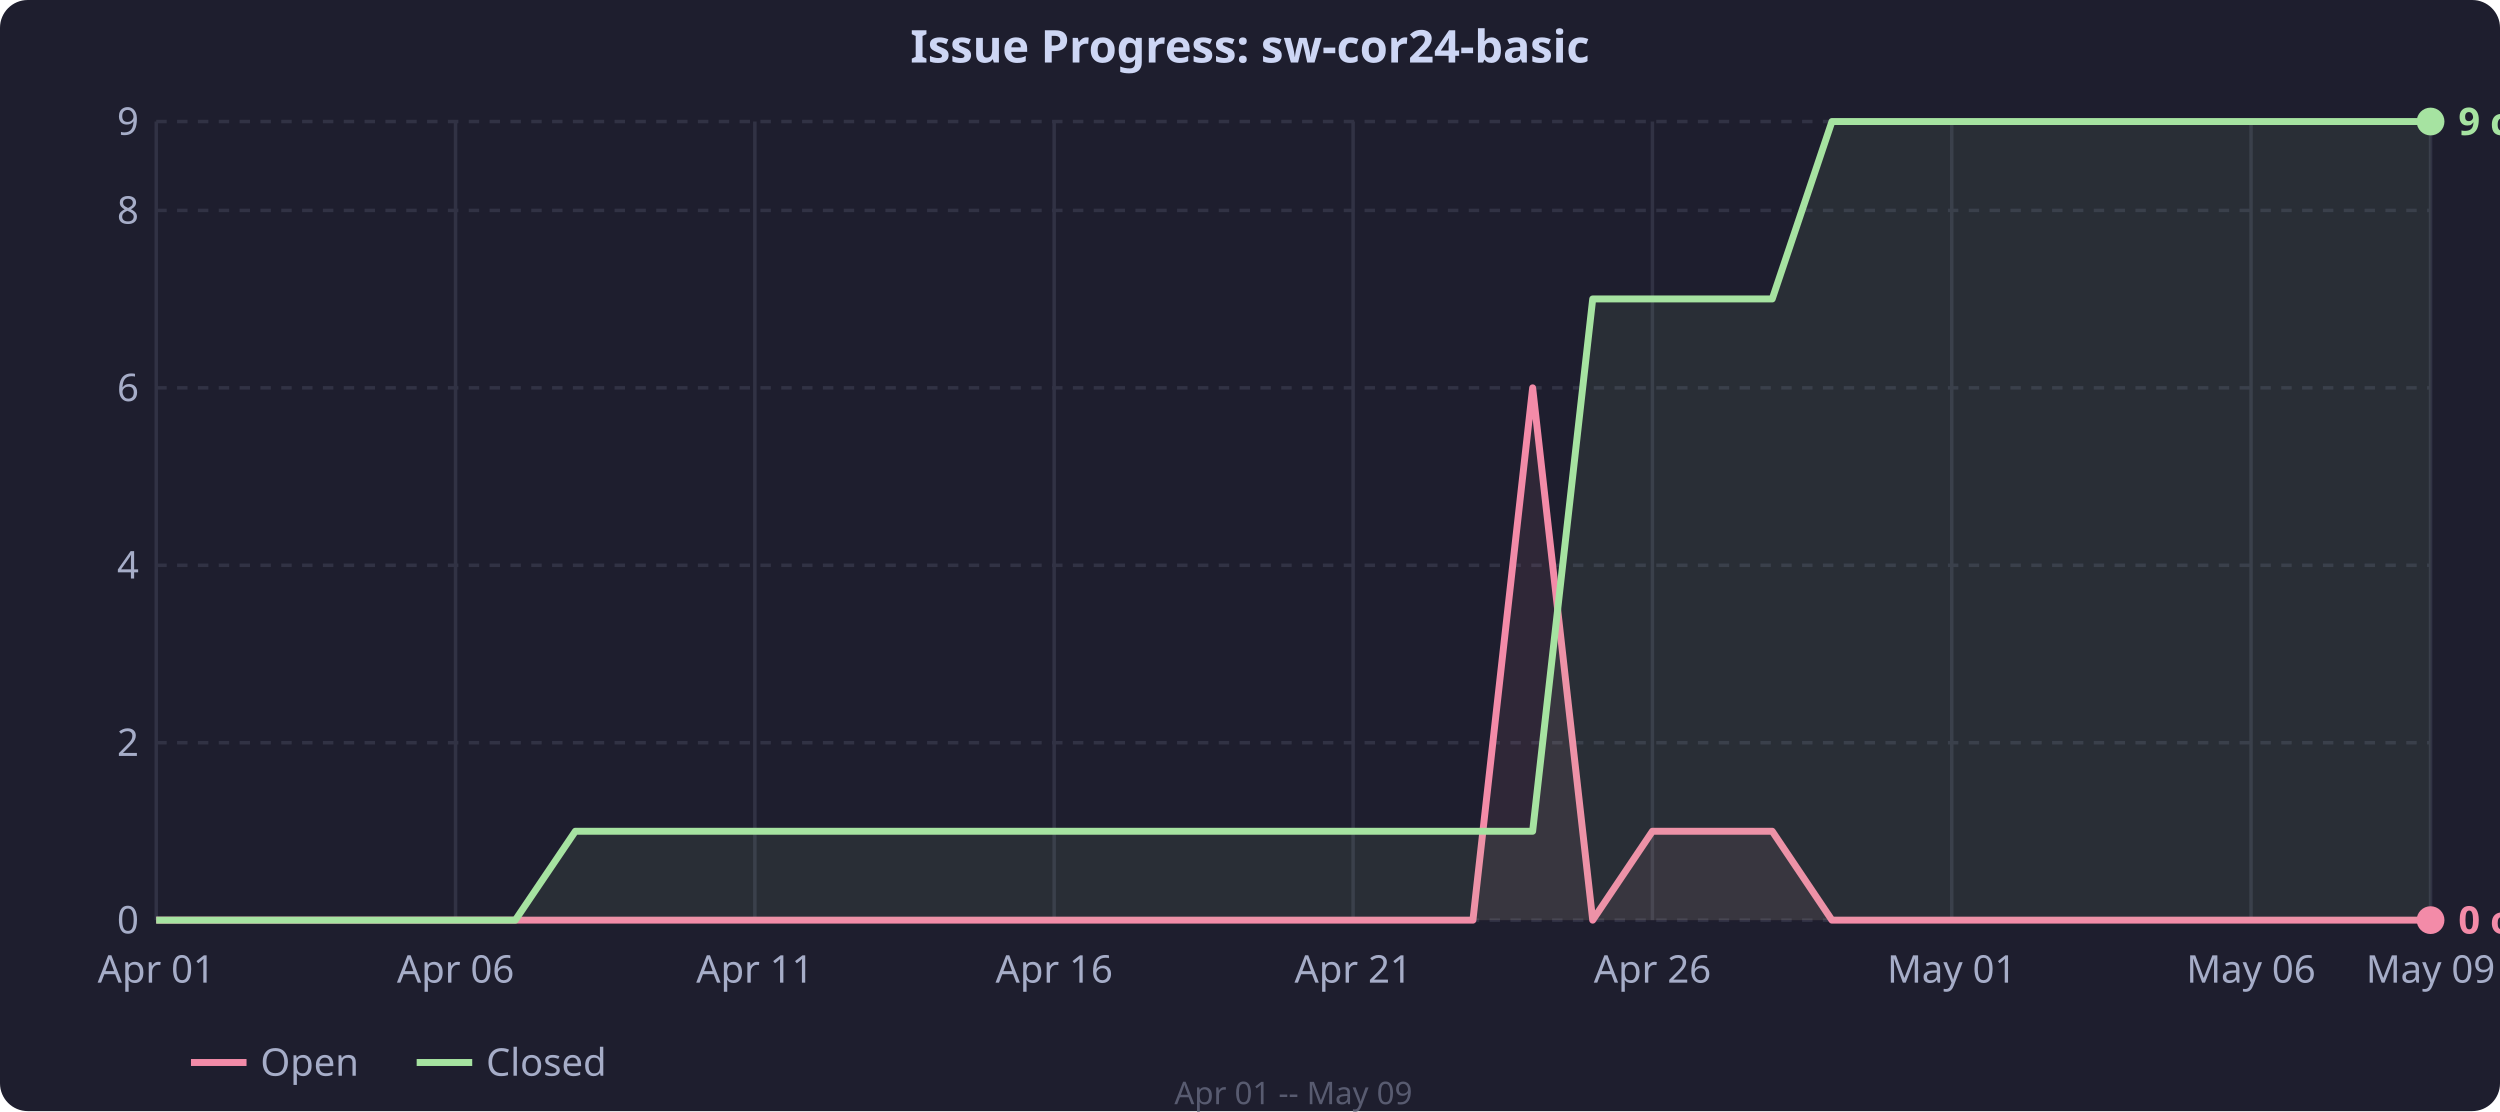
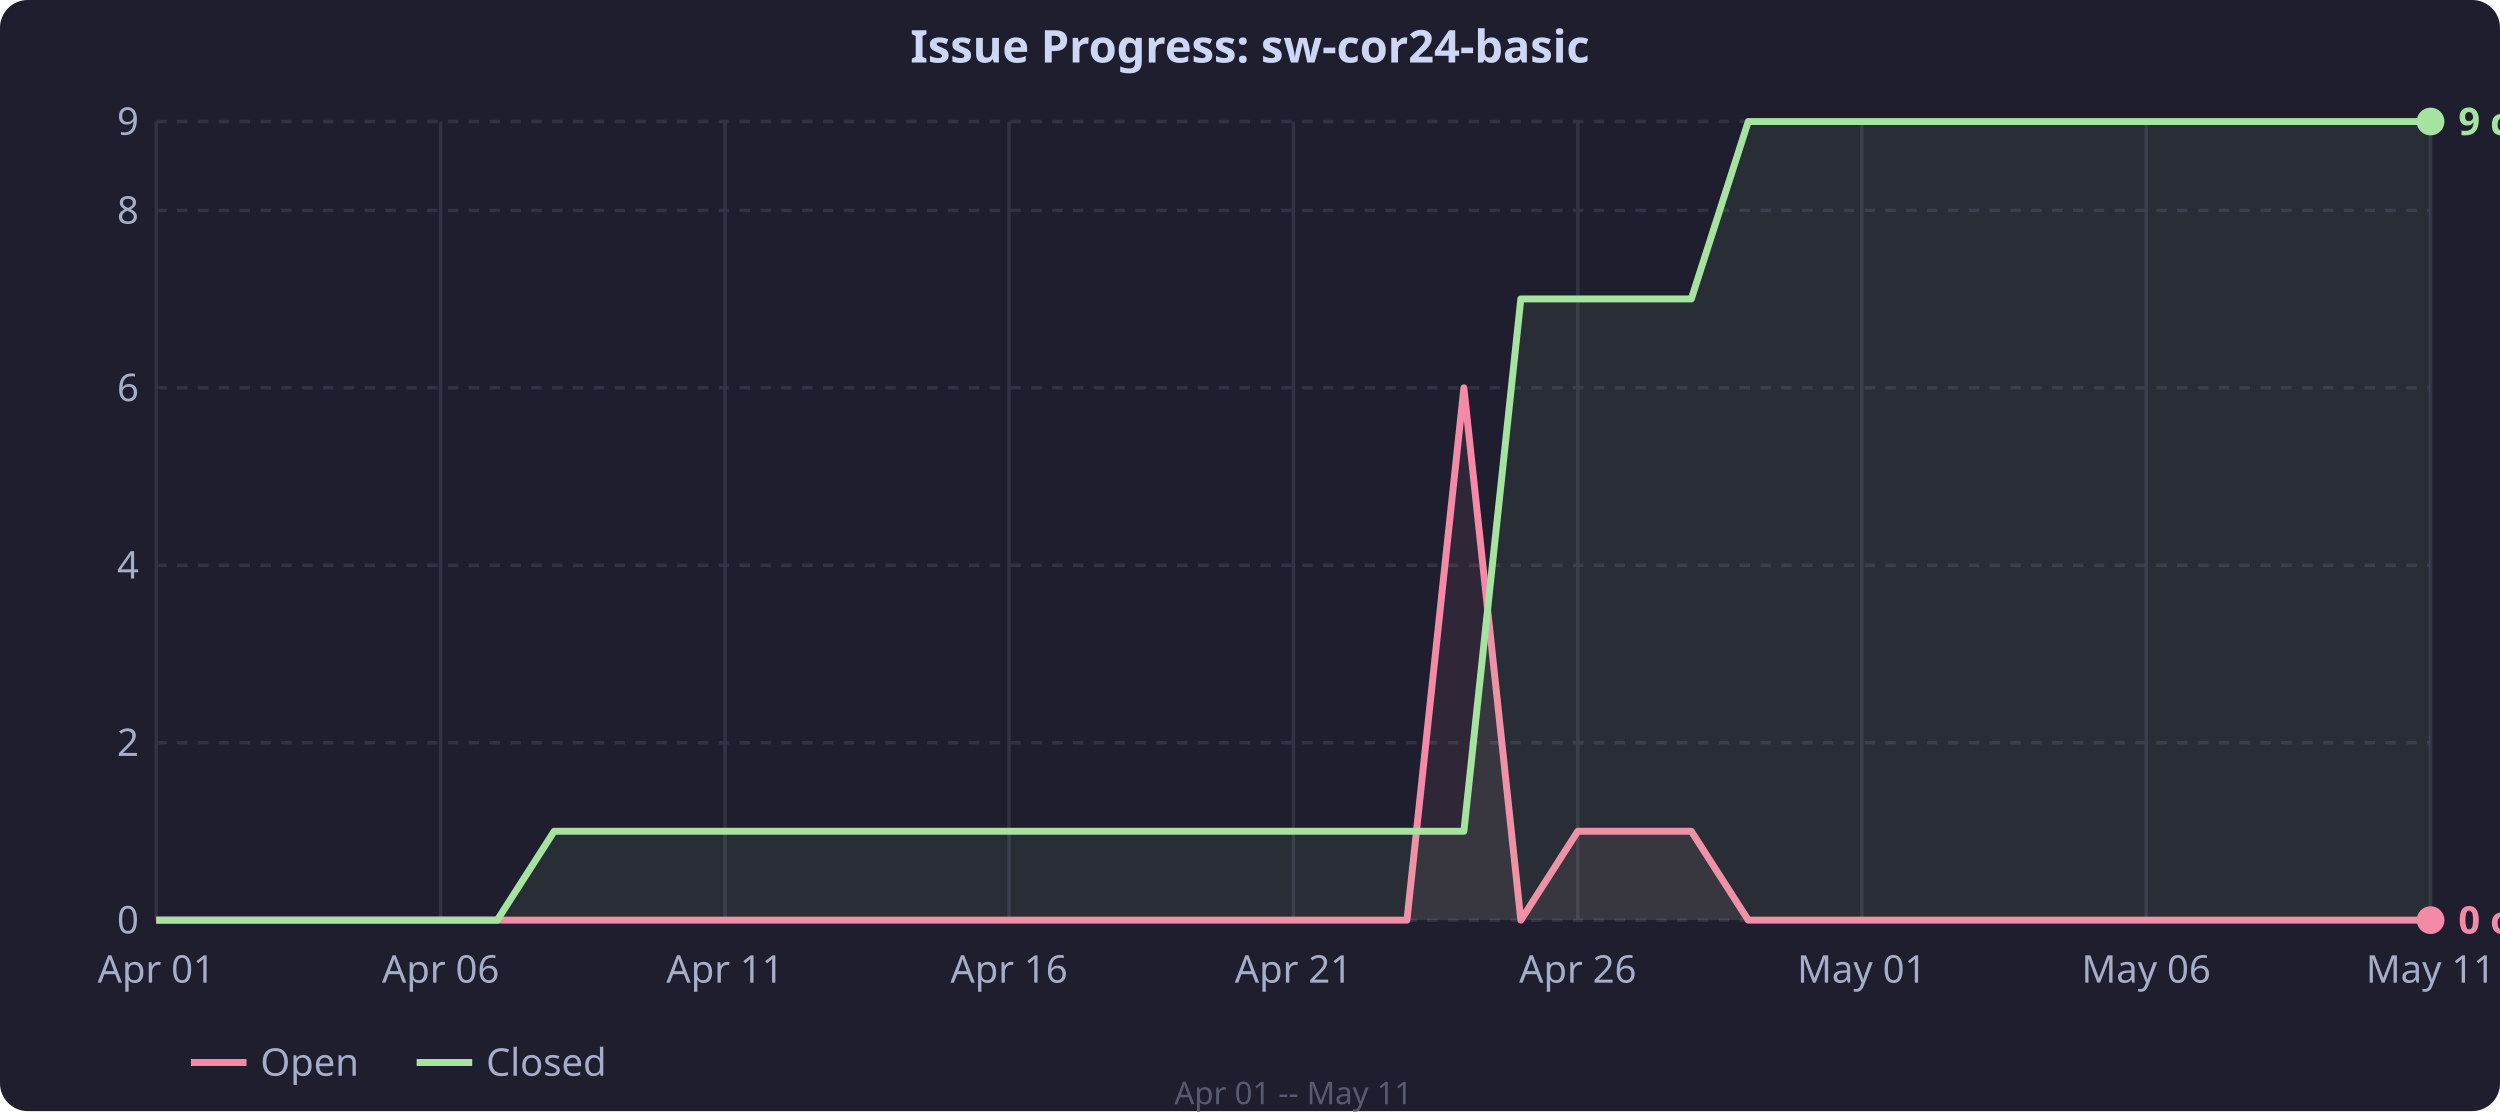
<svg xmlns="http://www.w3.org/2000/svg" viewBox="0 0 720 320" style="font-family: system-ui, sans-serif; font-size: 11px; color: #cdd6f4;">
  <rect width="720" height="320" fill="#1e1e2e" rx="8" />
  <line x1="45" y1="265.0" x2="700" y2="265.0" stroke="#313244" stroke-dasharray="3,3" />
  <text x="40" y="265.0" fill="#a6adc8" text-anchor="end" dominant-baseline="middle">0</text>
  <line x1="45" y1="213.9" x2="700" y2="213.9" stroke="#313244" stroke-dasharray="3,3" />
  <text x="40" y="213.9" fill="#a6adc8" text-anchor="end" dominant-baseline="middle">2</text>
  <line x1="45" y1="162.8" x2="700" y2="162.8" stroke="#313244" stroke-dasharray="3,3" />
  <text x="40" y="162.8" fill="#a6adc8" text-anchor="end" dominant-baseline="middle">4</text>
  <line x1="45" y1="111.7" x2="700" y2="111.7" stroke="#313244" stroke-dasharray="3,3" />
  <text x="40" y="111.7" fill="#a6adc8" text-anchor="end" dominant-baseline="middle">6</text>
  <line x1="45" y1="60.6" x2="700" y2="60.6" stroke="#313244" stroke-dasharray="3,3" />
  <text x="40" y="60.6" fill="#a6adc8" text-anchor="end" dominant-baseline="middle">8</text>
  <line x1="45" y1="35.0" x2="700" y2="35.0" stroke="#313244" stroke-dasharray="3,3" />
  <text x="40" y="35.0" fill="#a6adc8" text-anchor="end" dominant-baseline="middle">9</text>
  <text x="45.0" y="283" fill="#a6adc8" text-anchor="middle">Apr 01</text>
  <line x1="45.0" y1="35" x2="45.0" y2="265" stroke="#313244" />
-   <text x="131.2" y="283" fill="#a6adc8" text-anchor="middle">Apr 06</text>
-   <line x1="131.2" y1="35" x2="131.2" y2="265" stroke="#313244" />
-   <text x="217.4" y="283" fill="#a6adc8" text-anchor="middle">Apr 11</text>
-   <line x1="217.4" y1="35" x2="217.4" y2="265" stroke="#313244" />
-   <text x="303.6" y="283" fill="#a6adc8" text-anchor="middle">Apr 16</text>
-   <line x1="303.6" y1="35" x2="303.6" y2="265" stroke="#313244" />
-   <text x="389.7" y="283" fill="#a6adc8" text-anchor="middle">Apr 21</text>
-   <line x1="389.7" y1="35" x2="389.7" y2="265" stroke="#313244" />
-   <text x="475.9" y="283" fill="#a6adc8" text-anchor="middle">Apr 26</text>
-   <line x1="475.9" y1="35" x2="475.9" y2="265" stroke="#313244" />
-   <text x="562.1" y="283" fill="#a6adc8" text-anchor="middle">May 01</text>
-   <line x1="562.1" y1="35" x2="562.1" y2="265" stroke="#313244" />
-   <text x="648.3" y="283" fill="#a6adc8" text-anchor="middle">May 06</text>
-   <line x1="648.3" y1="35" x2="648.3" y2="265" stroke="#313244" />
-   <text x="700.0" y="283" fill="#a6adc8" text-anchor="middle">May 09</text>
+   <text x="126.9" y="283" fill="#a6adc8" text-anchor="middle">Apr 06</text>
+   <line x1="126.9" y1="35" x2="126.9" y2="265" stroke="#313244" />
+   <text x="208.8" y="283" fill="#a6adc8" text-anchor="middle">Apr 11</text>
+   <line x1="208.8" y1="35" x2="208.8" y2="265" stroke="#313244" />
+   <text x="290.6" y="283" fill="#a6adc8" text-anchor="middle">Apr 16</text>
+   <line x1="290.6" y1="35" x2="290.6" y2="265" stroke="#313244" />
+   <text x="372.5" y="283" fill="#a6adc8" text-anchor="middle">Apr 21</text>
+   <line x1="372.5" y1="35" x2="372.5" y2="265" stroke="#313244" />
+   <text x="454.4" y="283" fill="#a6adc8" text-anchor="middle">Apr 26</text>
+   <line x1="454.4" y1="35" x2="454.4" y2="265" stroke="#313244" />
+   <text x="536.2" y="283" fill="#a6adc8" text-anchor="middle">May 01</text>
+   <line x1="536.2" y1="35" x2="536.2" y2="265" stroke="#313244" />
+   <text x="618.1" y="283" fill="#a6adc8" text-anchor="middle">May 06</text>
+   <line x1="618.1" y1="35" x2="618.1" y2="265" stroke="#313244" />
+   <text x="700.0" y="283" fill="#a6adc8" text-anchor="middle">May 11</text>
  <line x1="700.0" y1="35" x2="700.0" y2="265" stroke="#313244" />
-   <polygon fill="rgba(243,139,168,0.08)" points="45.0,265.0 62.2,265.0 79.5,265.0 96.7,265.0 113.9,265.0 131.2,265.0 148.4,265.0 165.7,265.0 182.9,265.0 200.1,265.0 217.4,265.0 234.6,265.0 251.8,265.0 269.1,265.0 286.3,265.0 303.6,265.0 320.8,265.0 338.0,265.0 355.3,265.0 372.5,265.0 389.7,265.0 407.0,265.0 424.2,265.0 441.4,111.7 458.7,265.0 475.9,239.4 493.2,239.4 510.4,239.4 527.6,265.0 544.9,265.0 562.1,265.0 579.3,265.0 596.6,265.0 613.8,265.0 631.1,265.0 648.3,265.0 665.5,265.0 682.8,265.0 700.0,265.0 700.0,265.0 45.0,265.0" />
-   <polyline fill="none" stroke="#f38ba8" stroke-width="2" stroke-linejoin="round" points="45.0,265.0 62.2,265.0 79.5,265.0 96.7,265.0 113.9,265.0 131.2,265.0 148.4,265.0 165.7,265.0 182.9,265.0 200.1,265.0 217.4,265.0 234.6,265.0 251.8,265.0 269.1,265.0 286.3,265.0 303.6,265.0 320.8,265.0 338.0,265.0 355.3,265.0 372.5,265.0 389.7,265.0 407.0,265.0 424.2,265.0 441.4,111.7 458.7,265.0 475.9,239.4 493.2,239.4 510.4,239.4 527.6,265.0 544.9,265.0 562.1,265.0 579.3,265.0 596.6,265.0 613.8,265.0 631.1,265.0 648.3,265.0 665.5,265.0 682.8,265.0 700.0,265.0" />
-   <polygon fill="rgba(166,227,161,0.08)" points="45.0,265.0 62.2,265.0 79.5,265.0 96.7,265.0 113.9,265.0 131.2,265.0 148.4,265.0 165.7,239.4 182.9,239.4 200.1,239.4 217.4,239.4 234.6,239.4 251.8,239.4 269.1,239.4 286.3,239.4 303.6,239.4 320.8,239.4 338.0,239.4 355.3,239.4 372.5,239.4 389.7,239.4 407.0,239.4 424.2,239.4 441.4,239.4 458.7,86.1 475.9,86.1 493.2,86.1 510.4,86.1 527.6,35.0 544.9,35.0 562.1,35.0 579.3,35.0 596.6,35.0 613.8,35.0 631.1,35.0 648.3,35.0 665.5,35.0 682.8,35.0 700.0,35.0 700.0,265.0 45.0,265.0" />
-   <polyline fill="none" stroke="#a6e3a1" stroke-width="2" stroke-linejoin="round" points="45.0,265.0 62.2,265.0 79.5,265.0 96.7,265.0 113.9,265.0 131.2,265.0 148.4,265.0 165.7,239.4 182.9,239.4 200.1,239.4 217.4,239.4 234.6,239.4 251.8,239.4 269.1,239.4 286.3,239.4 303.6,239.4 320.8,239.4 338.0,239.4 355.3,239.4 372.5,239.4 389.7,239.4 407.0,239.4 424.2,239.4 441.4,239.4 458.7,86.1 475.9,86.1 493.2,86.1 510.4,86.1 527.6,35.0 544.9,35.0 562.1,35.0 579.3,35.0 596.6,35.0 613.8,35.0 631.1,35.0 648.3,35.0 665.5,35.0 682.8,35.0 700.0,35.0" />
+   <polygon fill="rgba(243,139,168,0.08)" points="45.0,265.0 61.4,265.0 77.8,265.0 94.1,265.0 110.5,265.0 126.9,265.0 143.2,265.0 159.6,265.0 176.0,265.0 192.4,265.0 208.8,265.0 225.1,265.0 241.5,265.0 257.9,265.0 274.2,265.0 290.6,265.0 307.0,265.0 323.4,265.0 339.8,265.0 356.1,265.0 372.5,265.0 388.9,265.0 405.2,265.0 421.6,111.7 438.0,265.0 454.4,239.4 470.8,239.4 487.1,239.4 503.5,265.0 519.9,265.0 536.2,265.0 552.6,265.0 569.0,265.0 585.4,265.0 601.8,265.0 618.1,265.0 634.5,265.0 650.9,265.0 667.2,265.0 683.6,265.0 700.0,265.0 700.0,265.0 45.0,265.0" />
+   <polyline fill="none" stroke="#f38ba8" stroke-width="2" stroke-linejoin="round" points="45.0,265.0 61.4,265.0 77.8,265.0 94.1,265.0 110.5,265.0 126.9,265.0 143.2,265.0 159.6,265.0 176.0,265.0 192.4,265.0 208.8,265.0 225.1,265.0 241.5,265.0 257.9,265.0 274.2,265.0 290.6,265.0 307.0,265.0 323.4,265.0 339.8,265.0 356.1,265.0 372.5,265.0 388.9,265.0 405.2,265.0 421.6,111.7 438.0,265.0 454.4,239.4 470.8,239.4 487.1,239.4 503.5,265.0 519.9,265.0 536.2,265.0 552.6,265.0 569.0,265.0 585.4,265.0 601.8,265.0 618.1,265.0 634.5,265.0 650.9,265.0 667.2,265.0 683.6,265.0 700.0,265.0" />
+   <polygon fill="rgba(166,227,161,0.08)" points="45.0,265.0 61.4,265.0 77.8,265.0 94.1,265.0 110.5,265.0 126.9,265.0 143.2,265.0 159.6,239.4 176.0,239.4 192.4,239.4 208.8,239.4 225.1,239.4 241.5,239.4 257.9,239.4 274.2,239.4 290.6,239.4 307.0,239.4 323.4,239.4 339.8,239.4 356.1,239.4 372.5,239.4 388.9,239.4 405.2,239.4 421.6,239.4 438.0,86.1 454.4,86.1 470.8,86.1 487.1,86.1 503.5,35.0 519.9,35.0 536.2,35.0 552.6,35.0 569.0,35.0 585.4,35.0 601.8,35.0 618.1,35.0 634.5,35.0 650.9,35.0 667.2,35.0 683.6,35.0 700.0,35.0 700.0,265.0 45.0,265.0" />
+   <polyline fill="none" stroke="#a6e3a1" stroke-width="2" stroke-linejoin="round" points="45.0,265.0 61.4,265.0 77.8,265.0 94.1,265.0 110.5,265.0 126.9,265.0 143.2,265.0 159.6,239.4 176.0,239.4 192.4,239.4 208.8,239.4 225.1,239.4 241.5,239.4 257.9,239.4 274.2,239.4 290.6,239.4 307.0,239.4 323.4,239.4 339.8,239.4 356.1,239.4 372.5,239.4 388.9,239.4 405.2,239.4 421.6,239.4 438.0,86.1 454.4,86.1 470.8,86.1 487.1,86.1 503.5,35.0 519.9,35.0 536.2,35.0 552.6,35.0 569.0,35.0 585.4,35.0 601.8,35.0 618.1,35.0 634.5,35.0 650.9,35.0 667.2,35.0 683.6,35.0 700.0,35.0" />
  <circle cx="700.0" cy="265.0" r="4" fill="#f38ba8" />
  <circle cx="700.0" cy="35.0" r="4" fill="#a6e3a1" />
  <text x="708.0" y="265.0" fill="#f38ba8" text-anchor="start" dominant-baseline="middle" font-size="11px" font-weight="600">0 open</text>
  <text x="708.0" y="35.0" fill="#a6e3a1" text-anchor="start" dominant-baseline="middle" font-size="11px" font-weight="600">9 closed</text>
  <text x="360" y="18" fill="#cdd6f4" text-anchor="middle" font-size="13px" font-weight="600">Issue Progress: sw-cor24-basic</text>
  <line x1="55" y1="306" x2="71" y2="306" stroke="#f38ba8" stroke-width="2" />
  <text x="75" y="306" fill="#a6adc8" dominant-baseline="middle">Open</text>
  <line x1="120" y1="306" x2="136" y2="306" stroke="#a6e3a1" stroke-width="2" />
  <text x="140" y="306" fill="#a6adc8" dominant-baseline="middle">Closed</text>
-   <text x="372.5" y="318" fill="#585b70" text-anchor="middle" font-size="9px">Apr 01 -- May 09</text>
+   <text x="372.5" y="318" fill="#585b70" text-anchor="middle" font-size="9px">Apr 01 -- May 11</text>
</svg>
